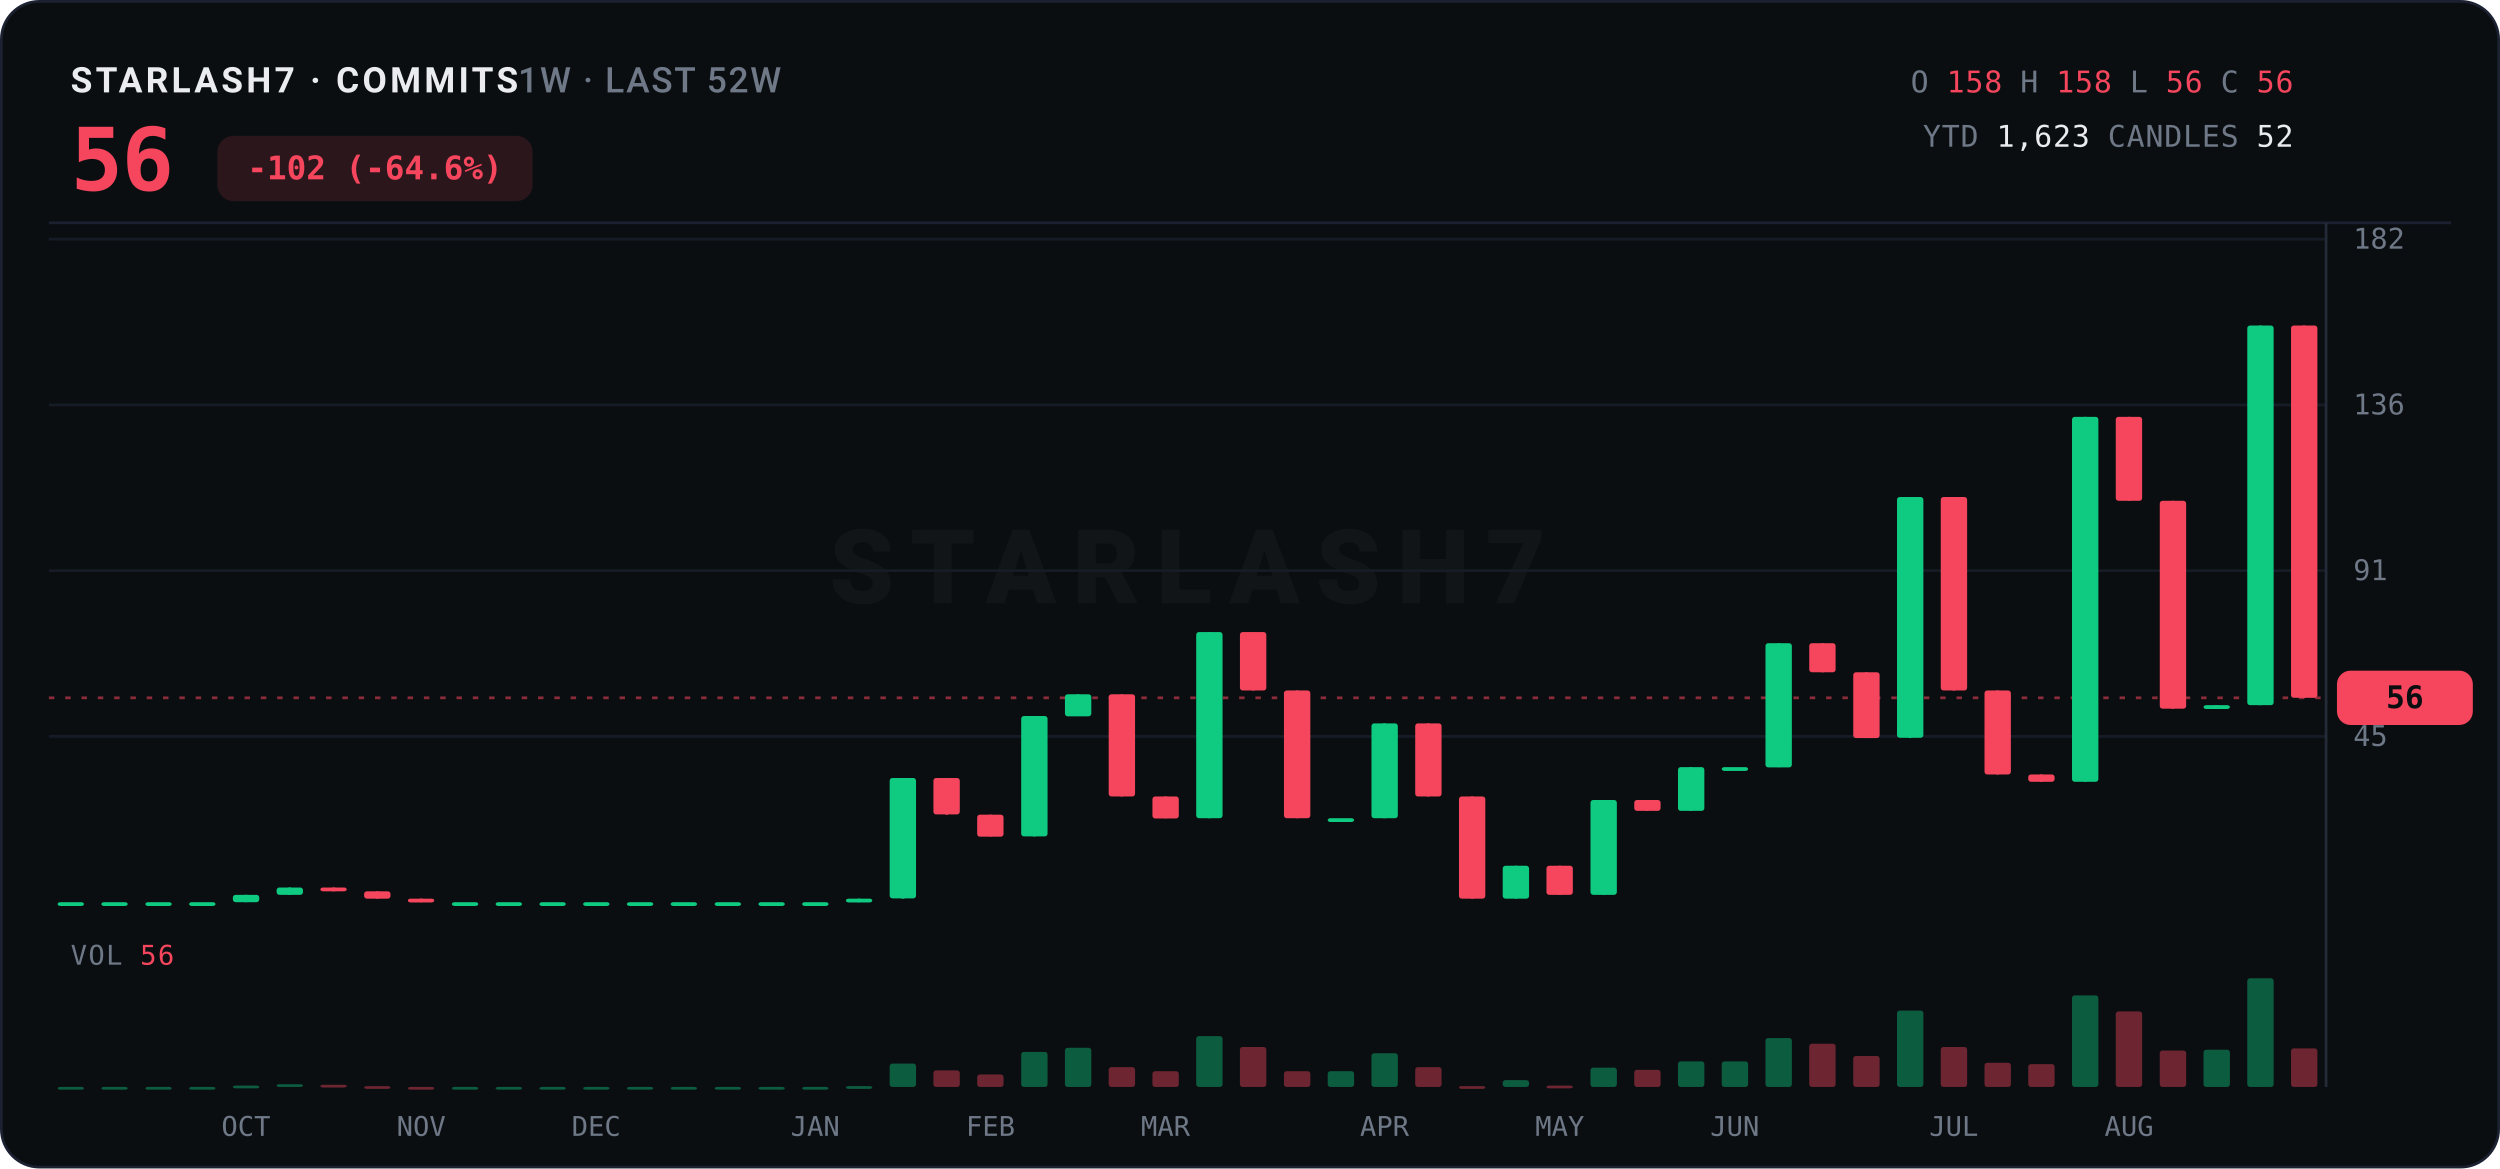
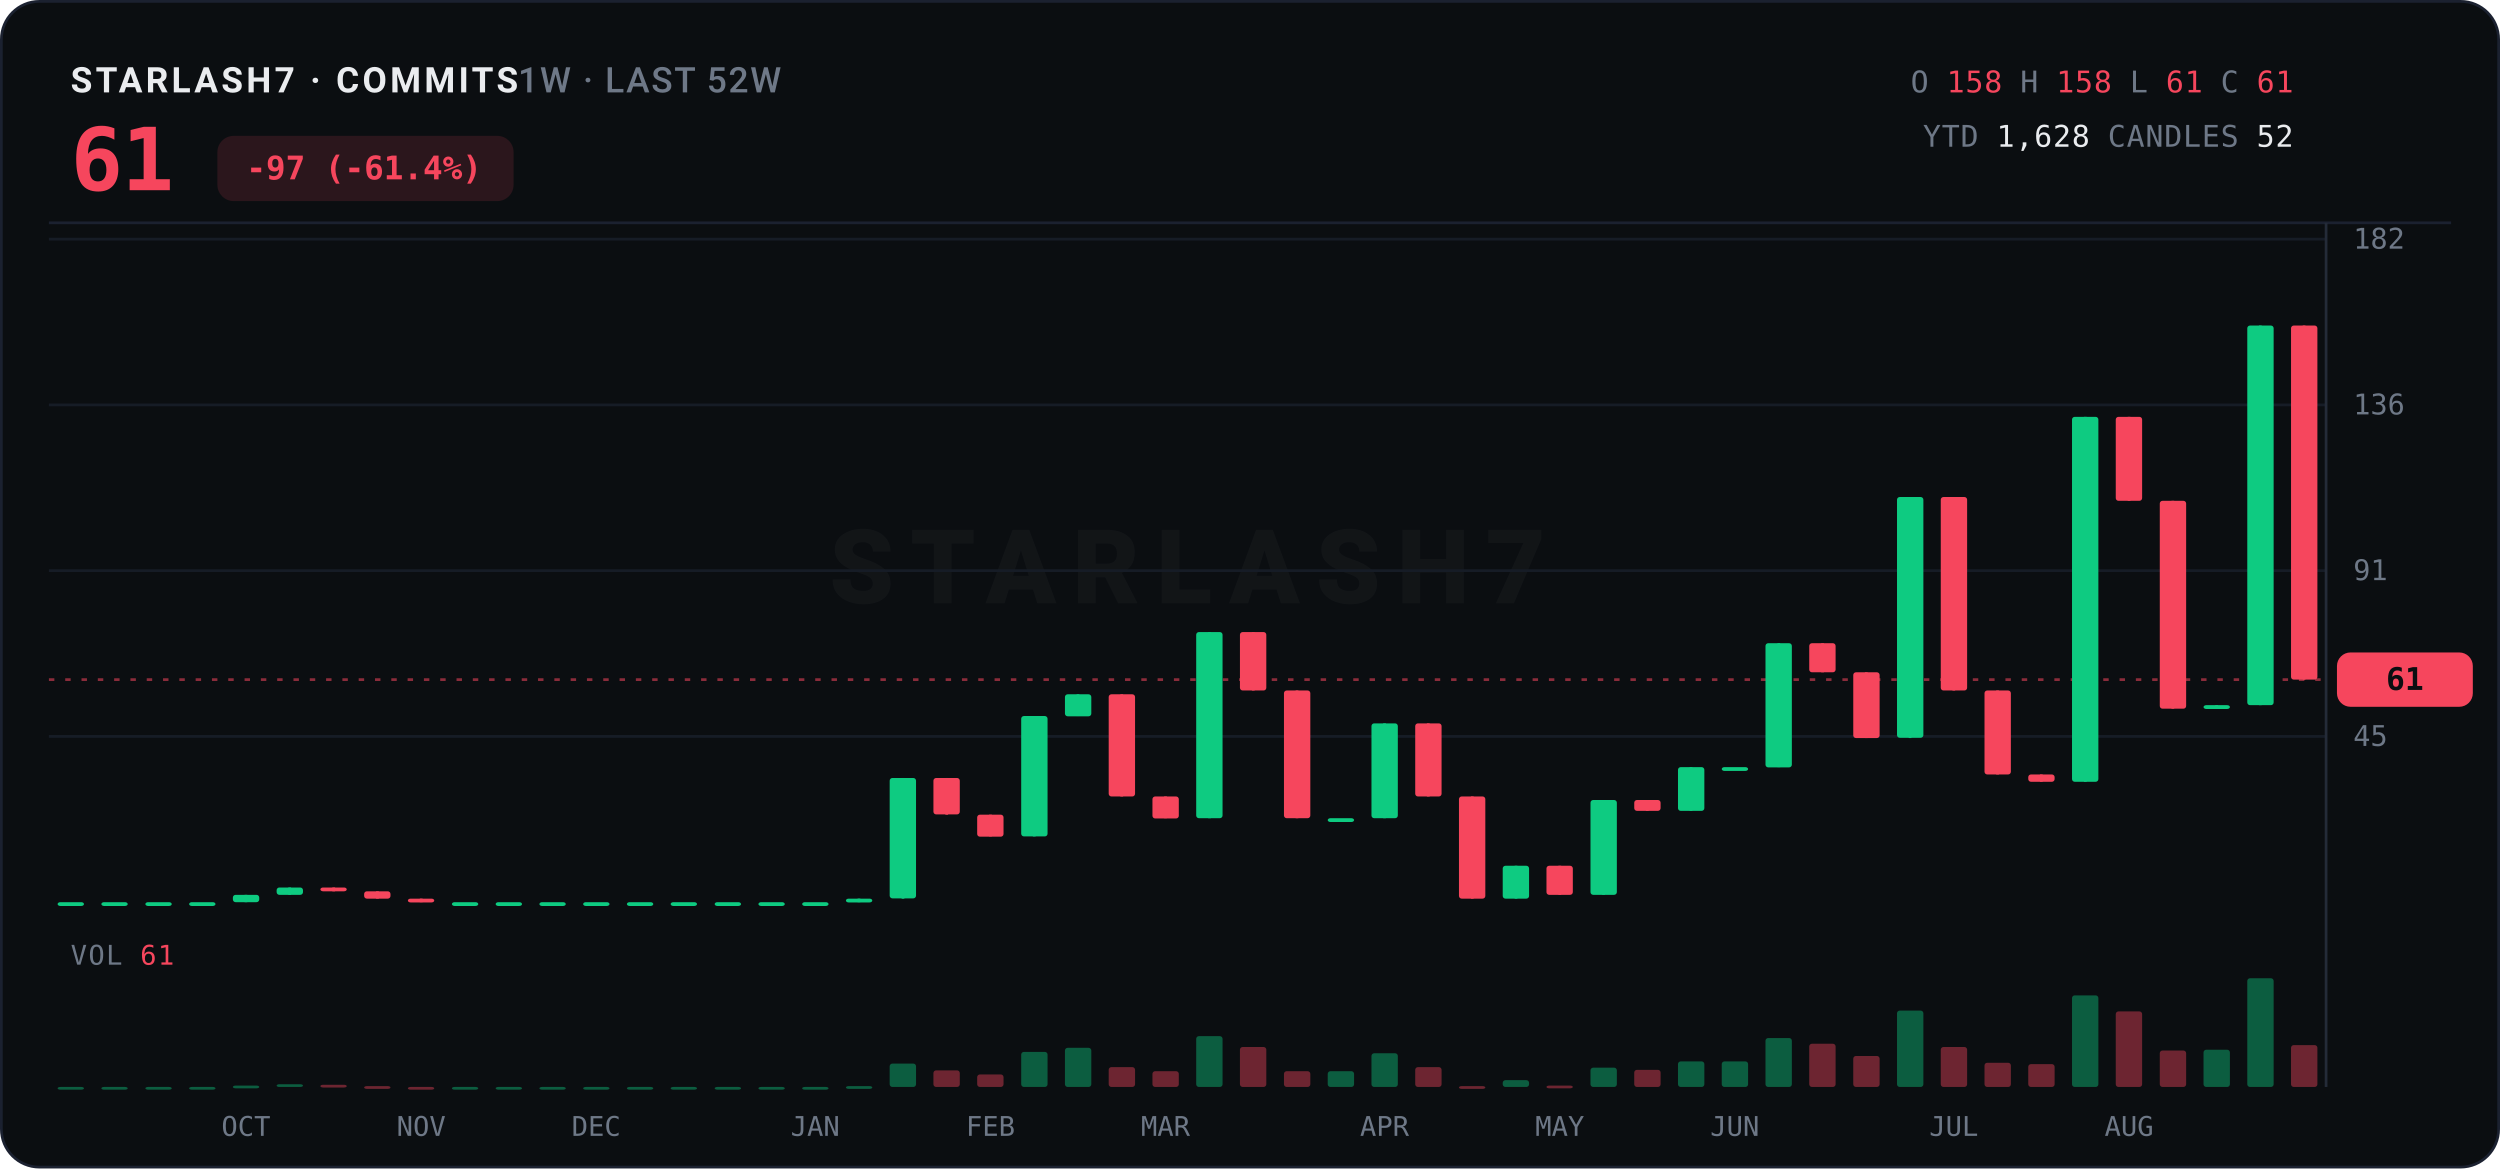
<svg xmlns="http://www.w3.org/2000/svg" width="920" height="430" viewBox="0 0 920 430">
  <rect x="0.5" y="0.5" width="919" height="429" rx="14" fill="#0B0E11" stroke="#1B2130" />
  <text x="26" y="34" font-family="ui-sans-serif,system-ui,-apple-system,'Segoe UI',Roboto,sans-serif" font-size="13" font-weight="700" letter-spacing="1.2" fill="#EAECEF">STARLASH7 · COMMITS<tspan fill="#6E7887" font-weight="500" letter-spacing="0.6">  1W · LAST 52W</tspan>
  </text>
-   <text x="26" y="70" font-family="ui-monospace,'SF Mono',SFMono-Regular,Menlo,Consolas,monospace" font-size="32" font-weight="800" fill="#F6465D" letter-spacing="-0.5">56</text>
-   <rect x="80" y="50" width="116" height="24" rx="6" fill="#F6465D" opacity="0.14" />
-   <text x="138" y="66" text-anchor="middle" font-family="ui-monospace,'SF Mono',SFMono-Regular,Menlo,Consolas,monospace" font-size="12" font-weight="700" fill="#F6465D">-102 (-64.6%)</text>
+   <text x="26" y="70" font-family="ui-monospace,'SF Mono',SFMono-Regular,Menlo,Consolas,monospace" font-size="32" font-weight="800" fill="#F6465D" letter-spacing="-0.5">61</text>
+   <rect x="80" y="50" width="109" height="24" rx="6" fill="#F6465D" opacity="0.14" />
+   <text x="134" y="66" text-anchor="middle" font-family="ui-monospace,'SF Mono',SFMono-Regular,Menlo,Consolas,monospace" font-size="12" font-weight="700" fill="#F6465D">-97 (-61.4%)</text>
  <text x="844" y="34" text-anchor="end" font-family="ui-monospace,'SF Mono',SFMono-Regular,Menlo,Consolas,monospace" font-size="11" letter-spacing="0.3">
    <tspan fill="#6E7887">O</tspan>
    <tspan fill="#F6465D">158</tspan>
    <tspan fill="#6E7887">H</tspan>
    <tspan fill="#F6465D">158</tspan>
    <tspan fill="#6E7887">L</tspan>
-     <tspan fill="#F6465D">56</tspan>
+     <tspan fill="#F6465D">61</tspan>
    <tspan fill="#6E7887">C</tspan>
-     <tspan fill="#F6465D">56</tspan>
+     <tspan fill="#F6465D">61</tspan>
  </text>
  <text x="844" y="54" text-anchor="end" font-family="ui-monospace,'SF Mono',SFMono-Regular,Menlo,Consolas,monospace" font-size="11" letter-spacing="0.3">
    <tspan fill="#6E7887">YTD</tspan>
-     <tspan fill="#EAECEF">1,623</tspan>
+     <tspan fill="#EAECEF">1,628</tspan>
    <tspan fill="#6E7887">CANDLES</tspan>
    <tspan fill="#EAECEF">52</tspan>
  </text>
  <line x1="18" y1="82" x2="902" y2="82" stroke="#1B2130" stroke-width="1" />
  <text x="437.0" y="222.0" text-anchor="middle" font-family="ui-sans-serif,system-ui,-apple-system,'Segoe UI',Roboto,sans-serif" font-size="38" font-weight="800" letter-spacing="6" fill="#EAECEF" opacity="0.035">STARLASH7</text>
  <line x1="18" y1="271.0" x2="856" y2="271.0" stroke="#161C26" stroke-width="1" />
  <text x="866" y="274.5" font-family="ui-monospace,'SF Mono',SFMono-Regular,Menlo,Consolas,monospace" font-size="10.5" fill="#6E7887">45</text>
  <line x1="18" y1="210.0" x2="856" y2="210.0" stroke="#161C26" stroke-width="1" />
  <text x="866" y="213.5" font-family="ui-monospace,'SF Mono',SFMono-Regular,Menlo,Consolas,monospace" font-size="10.5" fill="#6E7887">91</text>
  <line x1="18" y1="149.0" x2="856" y2="149.0" stroke="#161C26" stroke-width="1" />
  <text x="866" y="152.5" font-family="ui-monospace,'SF Mono',SFMono-Regular,Menlo,Consolas,monospace" font-size="10.5" fill="#6E7887">136</text>
  <line x1="18" y1="88.0" x2="856" y2="88.0" stroke="#161C26" stroke-width="1" />
  <text x="866" y="91.5" font-family="ui-monospace,'SF Mono',SFMono-Regular,Menlo,Consolas,monospace" font-size="10.5" fill="#6E7887">182</text>
  <line x1="856" y1="82" x2="856" y2="400" stroke="#242B38" stroke-width="1" />
-   <line x1="18" y1="256.8" x2="856" y2="256.8" stroke="#F6465D" stroke-width="1" stroke-dasharray="2 4" opacity="0.55" />
-   <rect x="860" y="246.8" width="50" height="20" rx="5" fill="#F6465D" />
-   <text x="885.0" y="260.6" text-anchor="middle" font-family="ui-monospace,'SF Mono',SFMono-Regular,Menlo,Consolas,monospace" font-size="11.5" font-weight="800" fill="#0B0E11">56</text>
+   <line x1="18" y1="250.1" x2="856" y2="250.1" stroke="#F6465D" stroke-width="1" stroke-dasharray="2 4" opacity="0.55" />
+   <rect x="860" y="240.1" width="50" height="20" rx="5" fill="#F6465D" />
+   <text x="885.0" y="253.9" text-anchor="middle" font-family="ui-monospace,'SF Mono',SFMono-Regular,Menlo,Consolas,monospace" font-size="11.5" font-weight="800" fill="#0B0E11">61</text>
  <line x1="26.1" y1="332.0" x2="26.1" y2="332.0" stroke="#0ECB81" stroke-width="1" />
  <rect x="21.2" y="332.0" width="9.7" height="1.4" rx="1" fill="#0ECB81" />
  <line x1="42.2" y1="332.0" x2="42.2" y2="332.0" stroke="#0ECB81" stroke-width="1" />
  <rect x="37.3" y="332.0" width="9.7" height="1.4" rx="1" fill="#0ECB81" />
  <line x1="58.3" y1="332.0" x2="58.3" y2="332.0" stroke="#0ECB81" stroke-width="1" />
  <rect x="53.5" y="332.0" width="9.7" height="1.4" rx="1" fill="#0ECB81" />
  <line x1="74.4" y1="332.0" x2="74.4" y2="332.0" stroke="#0ECB81" stroke-width="1" />
  <rect x="69.6" y="332.0" width="9.7" height="1.4" rx="1" fill="#0ECB81" />
  <line x1="90.5" y1="329.3" x2="90.5" y2="332.0" stroke="#0ECB81" stroke-width="1" />
  <rect x="85.7" y="329.3" width="9.7" height="2.7" rx="1" fill="#0ECB81" />
  <line x1="106.6" y1="326.6" x2="106.6" y2="329.3" stroke="#0ECB81" stroke-width="1" />
  <rect x="101.8" y="326.6" width="9.7" height="2.7" rx="1" fill="#0ECB81" />
  <line x1="122.8" y1="326.6" x2="122.8" y2="328.0" stroke="#F6465D" stroke-width="1" />
  <rect x="117.9" y="326.6" width="9.7" height="1.4" rx="1" fill="#F6465D" />
  <line x1="138.9" y1="328.0" x2="138.9" y2="330.7" stroke="#F6465D" stroke-width="1" />
  <rect x="134.0" y="328.0" width="9.7" height="2.7" rx="1" fill="#F6465D" />
  <line x1="155.0" y1="330.7" x2="155.0" y2="332.0" stroke="#F6465D" stroke-width="1" />
  <rect x="150.1" y="330.7" width="9.7" height="1.4" rx="1" fill="#F6465D" />
  <line x1="171.1" y1="332.0" x2="171.1" y2="332.0" stroke="#0ECB81" stroke-width="1" />
  <rect x="166.3" y="332.0" width="9.7" height="1.4" rx="1" fill="#0ECB81" />
  <line x1="187.2" y1="332.0" x2="187.2" y2="332.0" stroke="#0ECB81" stroke-width="1" />
  <rect x="182.4" y="332.0" width="9.7" height="1.4" rx="1" fill="#0ECB81" />
  <line x1="203.3" y1="332.0" x2="203.3" y2="332.0" stroke="#0ECB81" stroke-width="1" />
  <rect x="198.5" y="332.0" width="9.7" height="1.4" rx="1" fill="#0ECB81" />
  <line x1="219.4" y1="332.0" x2="219.4" y2="332.0" stroke="#0ECB81" stroke-width="1" />
  <rect x="214.6" y="332.0" width="9.7" height="1.4" rx="1" fill="#0ECB81" />
  <line x1="235.6" y1="332.0" x2="235.6" y2="332.0" stroke="#0ECB81" stroke-width="1" />
  <rect x="230.7" y="332.0" width="9.7" height="1.4" rx="1" fill="#0ECB81" />
  <line x1="251.7" y1="332.0" x2="251.7" y2="332.0" stroke="#0ECB81" stroke-width="1" />
  <rect x="246.8" y="332.0" width="9.7" height="1.4" rx="1" fill="#0ECB81" />
  <line x1="267.8" y1="332.0" x2="267.8" y2="332.0" stroke="#0ECB81" stroke-width="1" />
  <rect x="263.0" y="332.0" width="9.7" height="1.4" rx="1" fill="#0ECB81" />
  <line x1="283.9" y1="332.0" x2="283.9" y2="332.0" stroke="#0ECB81" stroke-width="1" />
  <rect x="279.1" y="332.0" width="9.7" height="1.4" rx="1" fill="#0ECB81" />
  <line x1="300.0" y1="332.0" x2="300.0" y2="332.0" stroke="#0ECB81" stroke-width="1" />
  <rect x="295.2" y="332.0" width="9.7" height="1.4" rx="1" fill="#0ECB81" />
  <line x1="316.1" y1="330.7" x2="316.1" y2="332.0" stroke="#0ECB81" stroke-width="1" />
  <rect x="311.3" y="330.7" width="9.7" height="1.4" rx="1" fill="#0ECB81" />
  <line x1="332.3" y1="286.3" x2="332.3" y2="330.7" stroke="#0ECB81" stroke-width="1" />
  <rect x="327.4" y="286.3" width="9.7" height="44.3" rx="1" fill="#0ECB81" />
  <line x1="348.4" y1="286.3" x2="348.4" y2="299.8" stroke="#F6465D" stroke-width="1" />
  <rect x="343.5" y="286.3" width="9.7" height="13.4" rx="1" fill="#F6465D" />
  <line x1="364.5" y1="299.8" x2="364.5" y2="307.8" stroke="#F6465D" stroke-width="1" />
  <rect x="359.6" y="299.8" width="9.7" height="8.1" rx="1" fill="#F6465D" />
  <line x1="380.6" y1="263.5" x2="380.6" y2="307.8" stroke="#0ECB81" stroke-width="1" />
  <rect x="375.8" y="263.5" width="9.7" height="44.3" rx="1" fill="#0ECB81" />
  <line x1="396.7" y1="255.5" x2="396.7" y2="263.5" stroke="#0ECB81" stroke-width="1" />
  <rect x="391.9" y="255.5" width="9.7" height="8.1" rx="1" fill="#0ECB81" />
  <line x1="412.8" y1="255.5" x2="412.8" y2="293.1" stroke="#F6465D" stroke-width="1" />
  <rect x="408.0" y="255.5" width="9.7" height="37.6" rx="1" fill="#F6465D" />
  <line x1="428.9" y1="293.1" x2="428.9" y2="301.1" stroke="#F6465D" stroke-width="1" />
  <rect x="424.1" y="293.1" width="9.7" height="8.1" rx="1" fill="#F6465D" />
  <line x1="445.1" y1="232.6" x2="445.1" y2="301.1" stroke="#0ECB81" stroke-width="1" />
  <rect x="440.2" y="232.6" width="9.7" height="68.5" rx="1" fill="#0ECB81" />
  <line x1="461.2" y1="232.6" x2="461.2" y2="254.1" stroke="#F6465D" stroke-width="1" />
  <rect x="456.3" y="232.6" width="9.7" height="21.5" rx="1" fill="#F6465D" />
  <line x1="477.3" y1="254.1" x2="477.3" y2="301.1" stroke="#F6465D" stroke-width="1" />
  <rect x="472.5" y="254.1" width="9.7" height="47.0" rx="1" fill="#F6465D" />
  <line x1="493.4" y1="301.1" x2="493.4" y2="301.1" stroke="#0ECB81" stroke-width="1" />
  <rect x="488.6" y="301.1" width="9.7" height="1.4" rx="1" fill="#0ECB81" />
  <line x1="509.5" y1="266.2" x2="509.5" y2="301.1" stroke="#0ECB81" stroke-width="1" />
  <rect x="504.7" y="266.2" width="9.7" height="34.9" rx="1" fill="#0ECB81" />
  <line x1="525.6" y1="266.2" x2="525.6" y2="293.1" stroke="#F6465D" stroke-width="1" />
  <rect x="520.8" y="266.2" width="9.7" height="26.9" rx="1" fill="#F6465D" />
  <line x1="541.8" y1="293.1" x2="541.8" y2="330.7" stroke="#F6465D" stroke-width="1" />
  <rect x="536.9" y="293.1" width="9.7" height="37.6" rx="1" fill="#F6465D" />
  <line x1="557.9" y1="318.6" x2="557.9" y2="330.7" stroke="#0ECB81" stroke-width="1" />
  <rect x="553.0" y="318.6" width="9.7" height="12.1" rx="1" fill="#0ECB81" />
  <line x1="574.0" y1="318.6" x2="574.0" y2="329.3" stroke="#F6465D" stroke-width="1" />
  <rect x="569.1" y="318.6" width="9.7" height="10.7" rx="1" fill="#F6465D" />
  <line x1="590.1" y1="294.4" x2="590.1" y2="329.3" stroke="#0ECB81" stroke-width="1" />
  <rect x="585.3" y="294.4" width="9.7" height="34.9" rx="1" fill="#0ECB81" />
  <line x1="606.2" y1="294.4" x2="606.2" y2="298.4" stroke="#F6465D" stroke-width="1" />
  <rect x="601.4" y="294.4" width="9.7" height="4.0" rx="1" fill="#F6465D" />
  <line x1="622.3" y1="282.3" x2="622.3" y2="298.4" stroke="#0ECB81" stroke-width="1" />
  <rect x="617.5" y="282.3" width="9.7" height="16.1" rx="1" fill="#0ECB81" />
  <line x1="638.4" y1="282.3" x2="638.4" y2="282.3" stroke="#0ECB81" stroke-width="1" />
  <rect x="633.6" y="282.3" width="9.7" height="1.4" rx="1" fill="#0ECB81" />
  <line x1="654.6" y1="236.7" x2="654.6" y2="282.3" stroke="#0ECB81" stroke-width="1" />
  <rect x="649.7" y="236.7" width="9.7" height="45.7" rx="1" fill="#0ECB81" />
  <line x1="670.7" y1="236.7" x2="670.7" y2="247.4" stroke="#F6465D" stroke-width="1" />
  <rect x="665.8" y="236.7" width="9.7" height="10.7" rx="1" fill="#F6465D" />
  <line x1="686.8" y1="247.4" x2="686.8" y2="271.6" stroke="#F6465D" stroke-width="1" />
  <rect x="682.0" y="247.4" width="9.7" height="24.2" rx="1" fill="#F6465D" />
  <line x1="702.9" y1="182.9" x2="702.9" y2="271.6" stroke="#0ECB81" stroke-width="1" />
  <rect x="698.1" y="182.9" width="9.7" height="88.6" rx="1" fill="#0ECB81" />
  <line x1="719.0" y1="182.9" x2="719.0" y2="254.1" stroke="#F6465D" stroke-width="1" />
  <rect x="714.2" y="182.9" width="9.7" height="71.2" rx="1" fill="#F6465D" />
  <line x1="735.1" y1="254.1" x2="735.1" y2="285.0" stroke="#F6465D" stroke-width="1" />
  <rect x="730.3" y="254.1" width="9.7" height="30.9" rx="1" fill="#F6465D" />
  <line x1="751.2" y1="285.0" x2="751.2" y2="287.7" stroke="#F6465D" stroke-width="1" />
  <rect x="746.4" y="285.0" width="9.7" height="2.7" rx="1" fill="#F6465D" />
  <line x1="767.4" y1="153.4" x2="767.4" y2="287.7" stroke="#0ECB81" stroke-width="1" />
  <rect x="762.5" y="153.4" width="9.7" height="134.3" rx="1" fill="#0ECB81" />
  <line x1="783.5" y1="153.4" x2="783.5" y2="184.3" stroke="#F6465D" stroke-width="1" />
  <rect x="778.6" y="153.4" width="9.7" height="30.9" rx="1" fill="#F6465D" />
  <line x1="799.6" y1="184.3" x2="799.6" y2="260.8" stroke="#F6465D" stroke-width="1" />
  <rect x="794.8" y="184.3" width="9.7" height="76.5" rx="1" fill="#F6465D" />
  <line x1="815.7" y1="259.5" x2="815.7" y2="260.8" stroke="#0ECB81" stroke-width="1" />
  <rect x="810.9" y="259.5" width="9.7" height="1.4" rx="1" fill="#0ECB81" />
  <line x1="831.8" y1="119.8" x2="831.8" y2="259.5" stroke="#0ECB81" stroke-width="1" />
  <rect x="827.0" y="119.8" width="9.7" height="139.7" rx="1" fill="#0ECB81" />
-   <line x1="847.9" y1="119.8" x2="847.9" y2="256.8" stroke="#F6465D" stroke-width="1" />
-   <rect x="843.1" y="119.8" width="9.7" height="137.0" rx="1" fill="#F6465D" />
-   <text x="26" y="355" font-family="ui-monospace,'SF Mono',SFMono-Regular,Menlo,Consolas,monospace" font-size="10" letter-spacing="0.5" fill="#6E7887">VOL <tspan fill="#F6465D">56</tspan>
+   <line x1="847.9" y1="119.8" x2="847.9" y2="250.1" stroke="#F6465D" stroke-width="1" />
+   <rect x="843.1" y="119.8" width="9.7" height="130.3" rx="1" fill="#F6465D" />
+   <text x="26" y="355" font-family="ui-monospace,'SF Mono',SFMono-Regular,Menlo,Consolas,monospace" font-size="10" letter-spacing="0.5" fill="#6E7887">VOL <tspan fill="#F6465D">61</tspan>
  </text>
  <rect x="21.2" y="400.0" width="9.7" height="1.0" rx="1" fill="#0ECB81" opacity="0.42" />
  <rect x="37.3" y="400.0" width="9.7" height="1.0" rx="1" fill="#0ECB81" opacity="0.42" />
  <rect x="53.5" y="400.0" width="9.7" height="1.0" rx="1" fill="#0ECB81" opacity="0.42" />
  <rect x="69.6" y="400.0" width="9.7" height="1.0" rx="1" fill="#0ECB81" opacity="0.42" />
  <rect x="85.7" y="399.5" width="9.7" height="1.0" rx="1" fill="#0ECB81" opacity="0.42" />
  <rect x="101.8" y="399.0" width="9.7" height="1.0" rx="1" fill="#0ECB81" opacity="0.42" />
  <rect x="117.9" y="399.2" width="9.7" height="1.0" rx="1" fill="#F6465D" opacity="0.42" />
  <rect x="134.0" y="399.7" width="9.7" height="1.0" rx="1" fill="#F6465D" opacity="0.42" />
  <rect x="150.1" y="400.0" width="9.7" height="1.0" rx="1" fill="#F6465D" opacity="0.42" />
  <rect x="166.3" y="400.0" width="9.7" height="1.0" rx="1" fill="#0ECB81" opacity="0.42" />
  <rect x="182.4" y="400.0" width="9.7" height="1.0" rx="1" fill="#0ECB81" opacity="0.42" />
  <rect x="198.5" y="400.0" width="9.7" height="1.0" rx="1" fill="#0ECB81" opacity="0.42" />
  <rect x="214.6" y="400.0" width="9.7" height="1.0" rx="1" fill="#0ECB81" opacity="0.42" />
  <rect x="230.7" y="400.0" width="9.7" height="1.0" rx="1" fill="#0ECB81" opacity="0.42" />
  <rect x="246.8" y="400.0" width="9.7" height="1.0" rx="1" fill="#0ECB81" opacity="0.42" />
  <rect x="263.0" y="400.0" width="9.7" height="1.0" rx="1" fill="#0ECB81" opacity="0.42" />
  <rect x="279.1" y="400.0" width="9.7" height="1.0" rx="1" fill="#0ECB81" opacity="0.42" />
  <rect x="295.2" y="400.0" width="9.7" height="1.0" rx="1" fill="#0ECB81" opacity="0.42" />
  <rect x="311.3" y="399.7" width="9.7" height="1.0" rx="1" fill="#0ECB81" opacity="0.42" />
  <rect x="327.4" y="391.4" width="9.7" height="8.6" rx="1" fill="#0ECB81" opacity="0.42" />
  <rect x="343.5" y="393.9" width="9.7" height="6.1" rx="1" fill="#F6465D" opacity="0.42" />
  <rect x="359.6" y="395.4" width="9.7" height="4.6" rx="1" fill="#F6465D" opacity="0.42" />
  <rect x="375.8" y="387.1" width="9.7" height="12.9" rx="1" fill="#0ECB81" opacity="0.42" />
  <rect x="391.9" y="385.6" width="9.7" height="14.4" rx="1" fill="#0ECB81" opacity="0.42" />
  <rect x="408.0" y="392.7" width="9.7" height="7.3" rx="1" fill="#F6465D" opacity="0.42" />
  <rect x="424.1" y="394.2" width="9.7" height="5.8" rx="1" fill="#F6465D" opacity="0.42" />
  <rect x="440.2" y="381.3" width="9.7" height="18.7" rx="1" fill="#0ECB81" opacity="0.42" />
  <rect x="456.3" y="385.3" width="9.7" height="14.7" rx="1" fill="#F6465D" opacity="0.42" />
  <rect x="472.5" y="394.2" width="9.7" height="5.8" rx="1" fill="#F6465D" opacity="0.42" />
  <rect x="488.6" y="394.2" width="9.7" height="5.8" rx="1" fill="#0ECB81" opacity="0.42" />
  <rect x="504.7" y="387.6" width="9.7" height="12.4" rx="1" fill="#0ECB81" opacity="0.42" />
  <rect x="520.8" y="392.7" width="9.7" height="7.3" rx="1" fill="#F6465D" opacity="0.42" />
  <rect x="536.9" y="399.7" width="9.7" height="1.0" rx="1" fill="#F6465D" opacity="0.42" />
  <rect x="553.0" y="397.5" width="9.7" height="2.5" rx="1" fill="#0ECB81" opacity="0.42" />
  <rect x="569.1" y="399.5" width="9.7" height="1.0" rx="1" fill="#F6465D" opacity="0.42" />
  <rect x="585.3" y="392.9" width="9.7" height="7.1" rx="1" fill="#0ECB81" opacity="0.42" />
  <rect x="601.4" y="393.7" width="9.7" height="6.3" rx="1" fill="#F6465D" opacity="0.42" />
  <rect x="617.5" y="390.6" width="9.7" height="9.4" rx="1" fill="#0ECB81" opacity="0.42" />
  <rect x="633.6" y="390.6" width="9.7" height="9.4" rx="1" fill="#0ECB81" opacity="0.42" />
  <rect x="649.7" y="382.0" width="9.7" height="18.0" rx="1" fill="#0ECB81" opacity="0.42" />
  <rect x="665.8" y="384.1" width="9.7" height="15.9" rx="1" fill="#F6465D" opacity="0.42" />
  <rect x="682.0" y="388.6" width="9.7" height="11.4" rx="1" fill="#F6465D" opacity="0.42" />
  <rect x="698.1" y="371.9" width="9.7" height="28.1" rx="1" fill="#0ECB81" opacity="0.42" />
  <rect x="714.2" y="385.3" width="9.7" height="14.7" rx="1" fill="#F6465D" opacity="0.42" />
  <rect x="730.3" y="391.1" width="9.7" height="8.9" rx="1" fill="#F6465D" opacity="0.42" />
  <rect x="746.4" y="391.6" width="9.7" height="8.4" rx="1" fill="#F6465D" opacity="0.42" />
  <rect x="762.5" y="366.3" width="9.7" height="33.7" rx="1" fill="#0ECB81" opacity="0.42" />
  <rect x="778.6" y="372.2" width="9.7" height="27.8" rx="1" fill="#F6465D" opacity="0.42" />
  <rect x="794.8" y="386.6" width="9.7" height="13.4" rx="1" fill="#F6465D" opacity="0.42" />
  <rect x="810.9" y="386.3" width="9.7" height="13.7" rx="1" fill="#0ECB81" opacity="0.42" />
  <rect x="827.0" y="360.0" width="9.7" height="40.0" rx="1" fill="#0ECB81" opacity="0.42" />
-   <rect x="843.1" y="385.8" width="9.7" height="14.2" rx="1" fill="#F6465D" opacity="0.42" />
+   <rect x="843.1" y="384.6" width="9.7" height="15.4" rx="1" fill="#F6465D" opacity="0.42" />
  <text x="90.5" y="418" text-anchor="middle" font-family="ui-monospace,'SF Mono',SFMono-Regular,Menlo,Consolas,monospace" font-size="10" fill="#6E7887">OCT</text>
  <text x="155.0" y="418" text-anchor="middle" font-family="ui-monospace,'SF Mono',SFMono-Regular,Menlo,Consolas,monospace" font-size="10" fill="#6E7887">NOV</text>
  <text x="219.4" y="418" text-anchor="middle" font-family="ui-monospace,'SF Mono',SFMono-Regular,Menlo,Consolas,monospace" font-size="10" fill="#6E7887">DEC</text>
  <text x="300.0" y="418" text-anchor="middle" font-family="ui-monospace,'SF Mono',SFMono-Regular,Menlo,Consolas,monospace" font-size="10" fill="#6E7887">JAN</text>
  <text x="364.5" y="418" text-anchor="middle" font-family="ui-monospace,'SF Mono',SFMono-Regular,Menlo,Consolas,monospace" font-size="10" fill="#6E7887">FEB</text>
  <text x="428.9" y="418" text-anchor="middle" font-family="ui-monospace,'SF Mono',SFMono-Regular,Menlo,Consolas,monospace" font-size="10" fill="#6E7887">MAR</text>
  <text x="509.5" y="418" text-anchor="middle" font-family="ui-monospace,'SF Mono',SFMono-Regular,Menlo,Consolas,monospace" font-size="10" fill="#6E7887">APR</text>
  <text x="574.0" y="418" text-anchor="middle" font-family="ui-monospace,'SF Mono',SFMono-Regular,Menlo,Consolas,monospace" font-size="10" fill="#6E7887">MAY</text>
  <text x="638.4" y="418" text-anchor="middle" font-family="ui-monospace,'SF Mono',SFMono-Regular,Menlo,Consolas,monospace" font-size="10" fill="#6E7887">JUN</text>
  <text x="719.0" y="418" text-anchor="middle" font-family="ui-monospace,'SF Mono',SFMono-Regular,Menlo,Consolas,monospace" font-size="10" fill="#6E7887">JUL</text>
  <text x="783.5" y="418" text-anchor="middle" font-family="ui-monospace,'SF Mono',SFMono-Regular,Menlo,Consolas,monospace" font-size="10" fill="#6E7887">AUG</text>
</svg>
